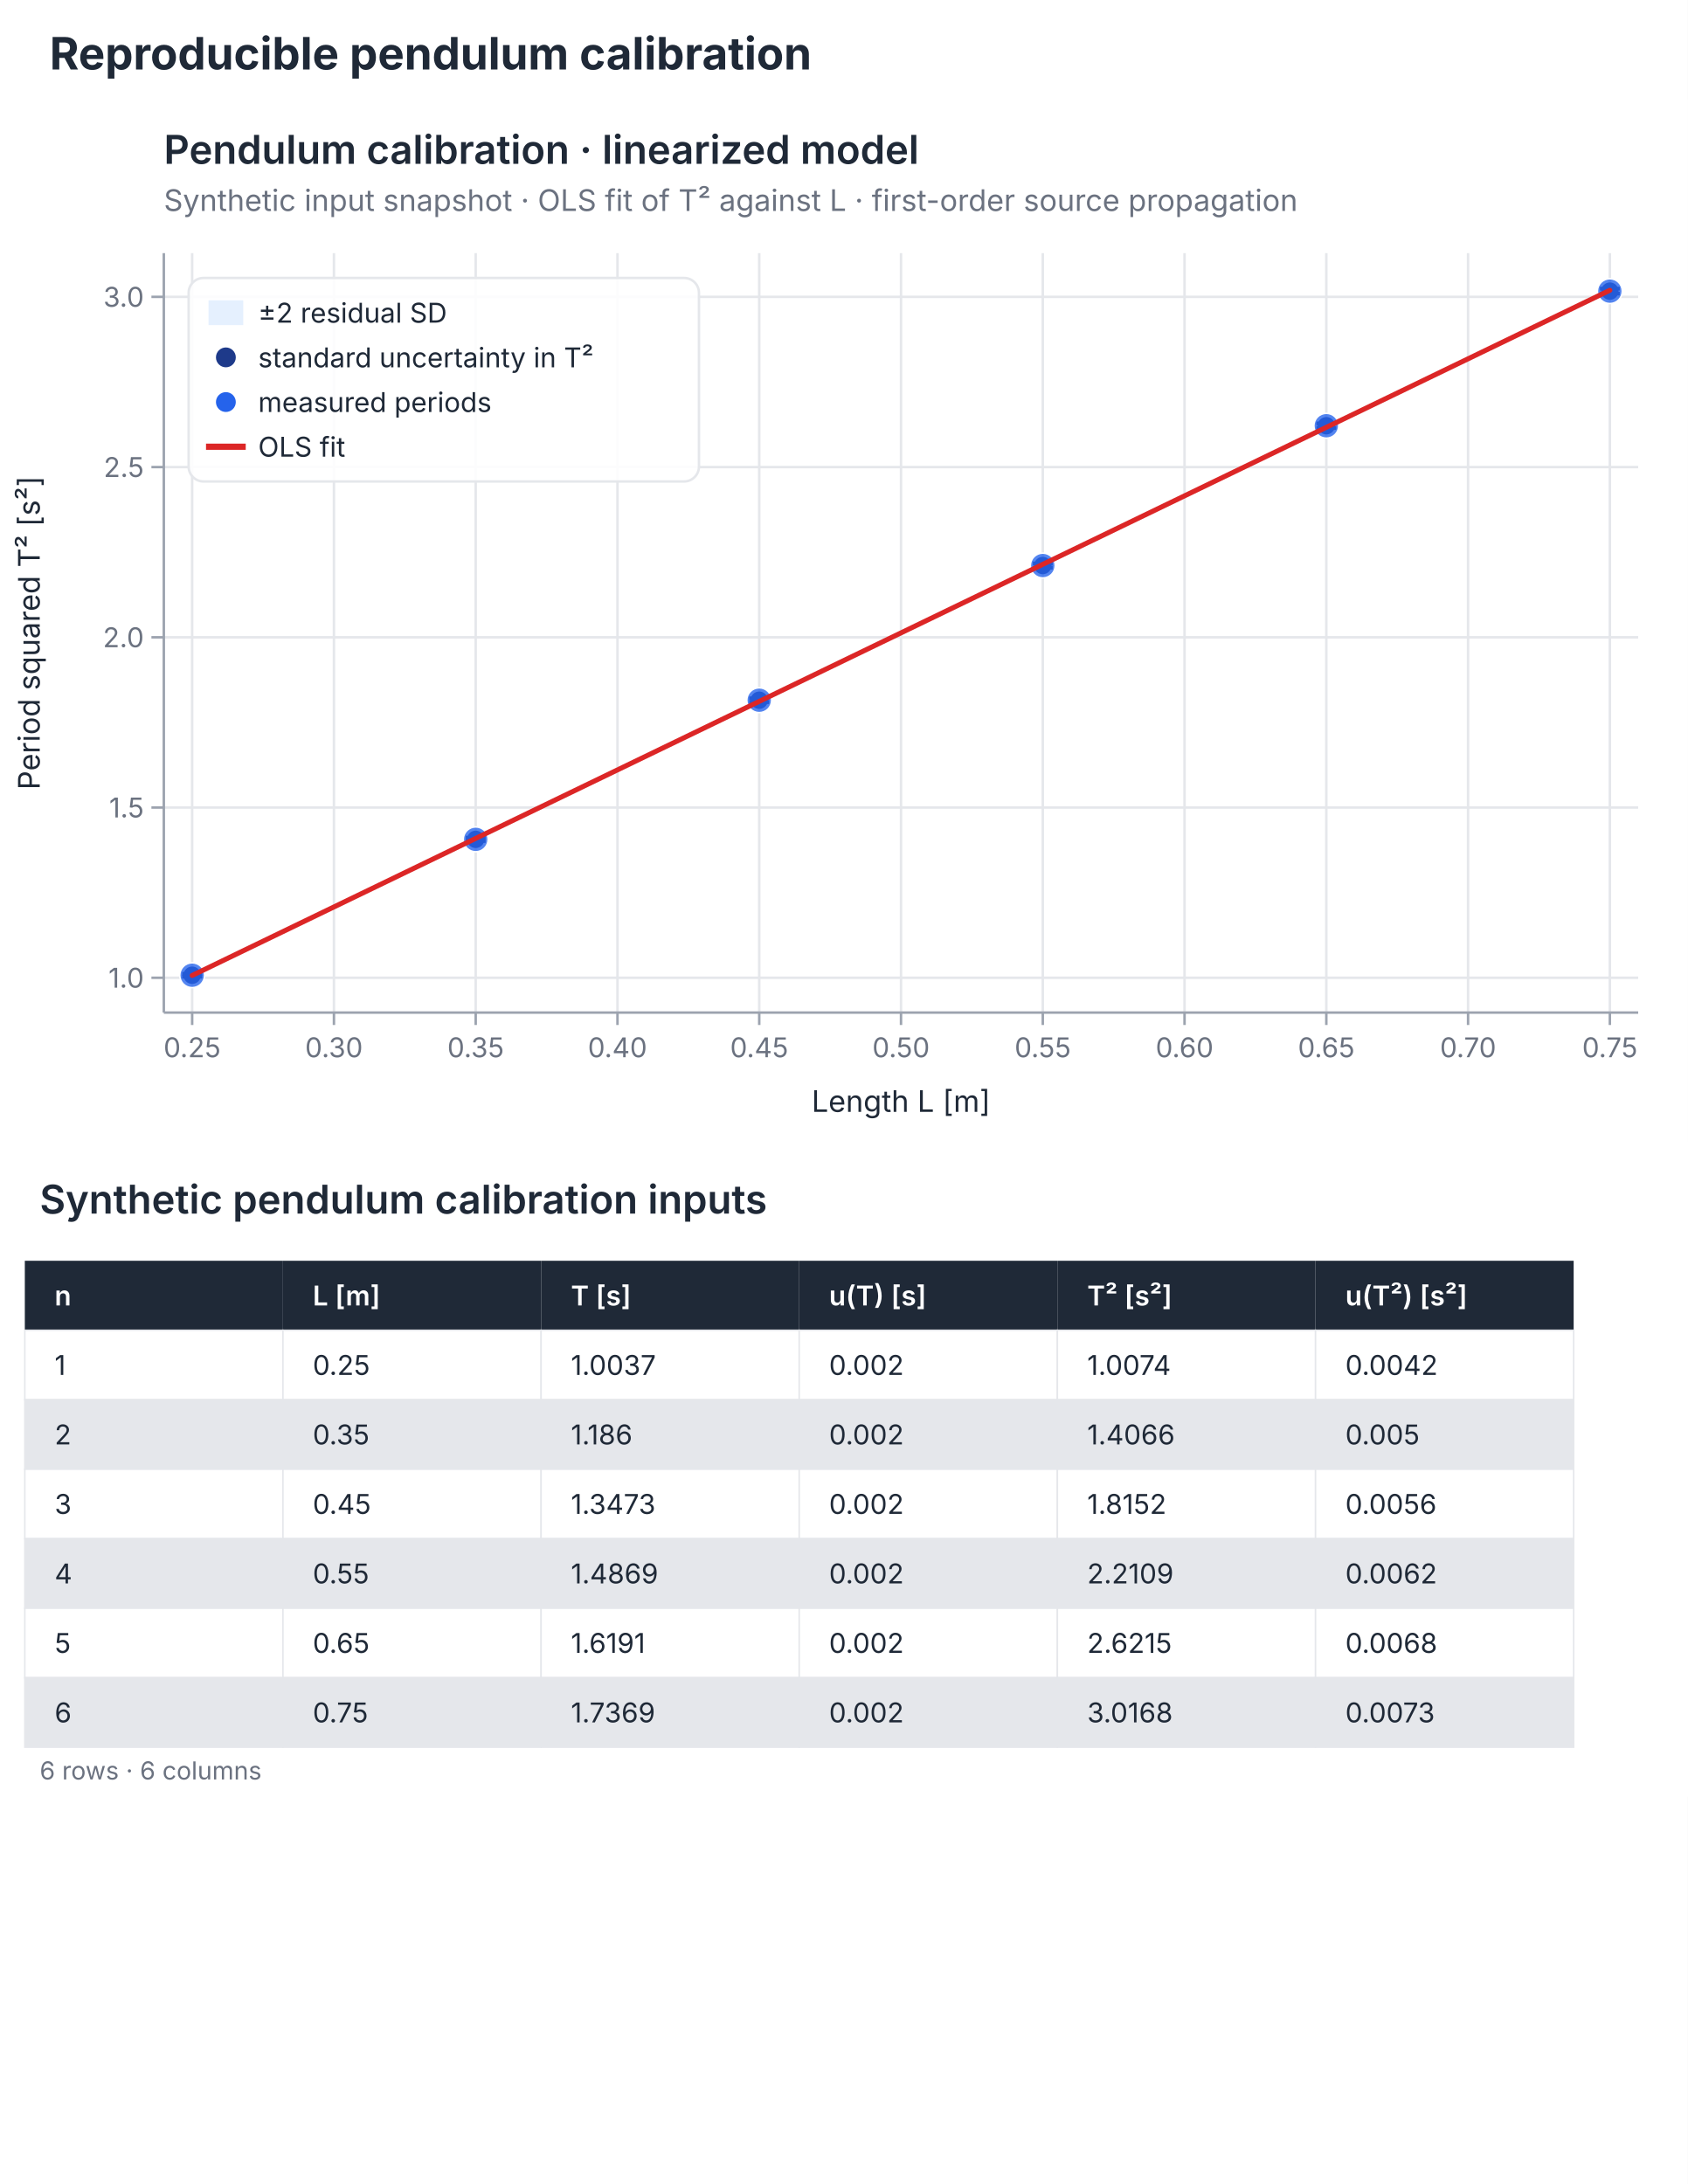
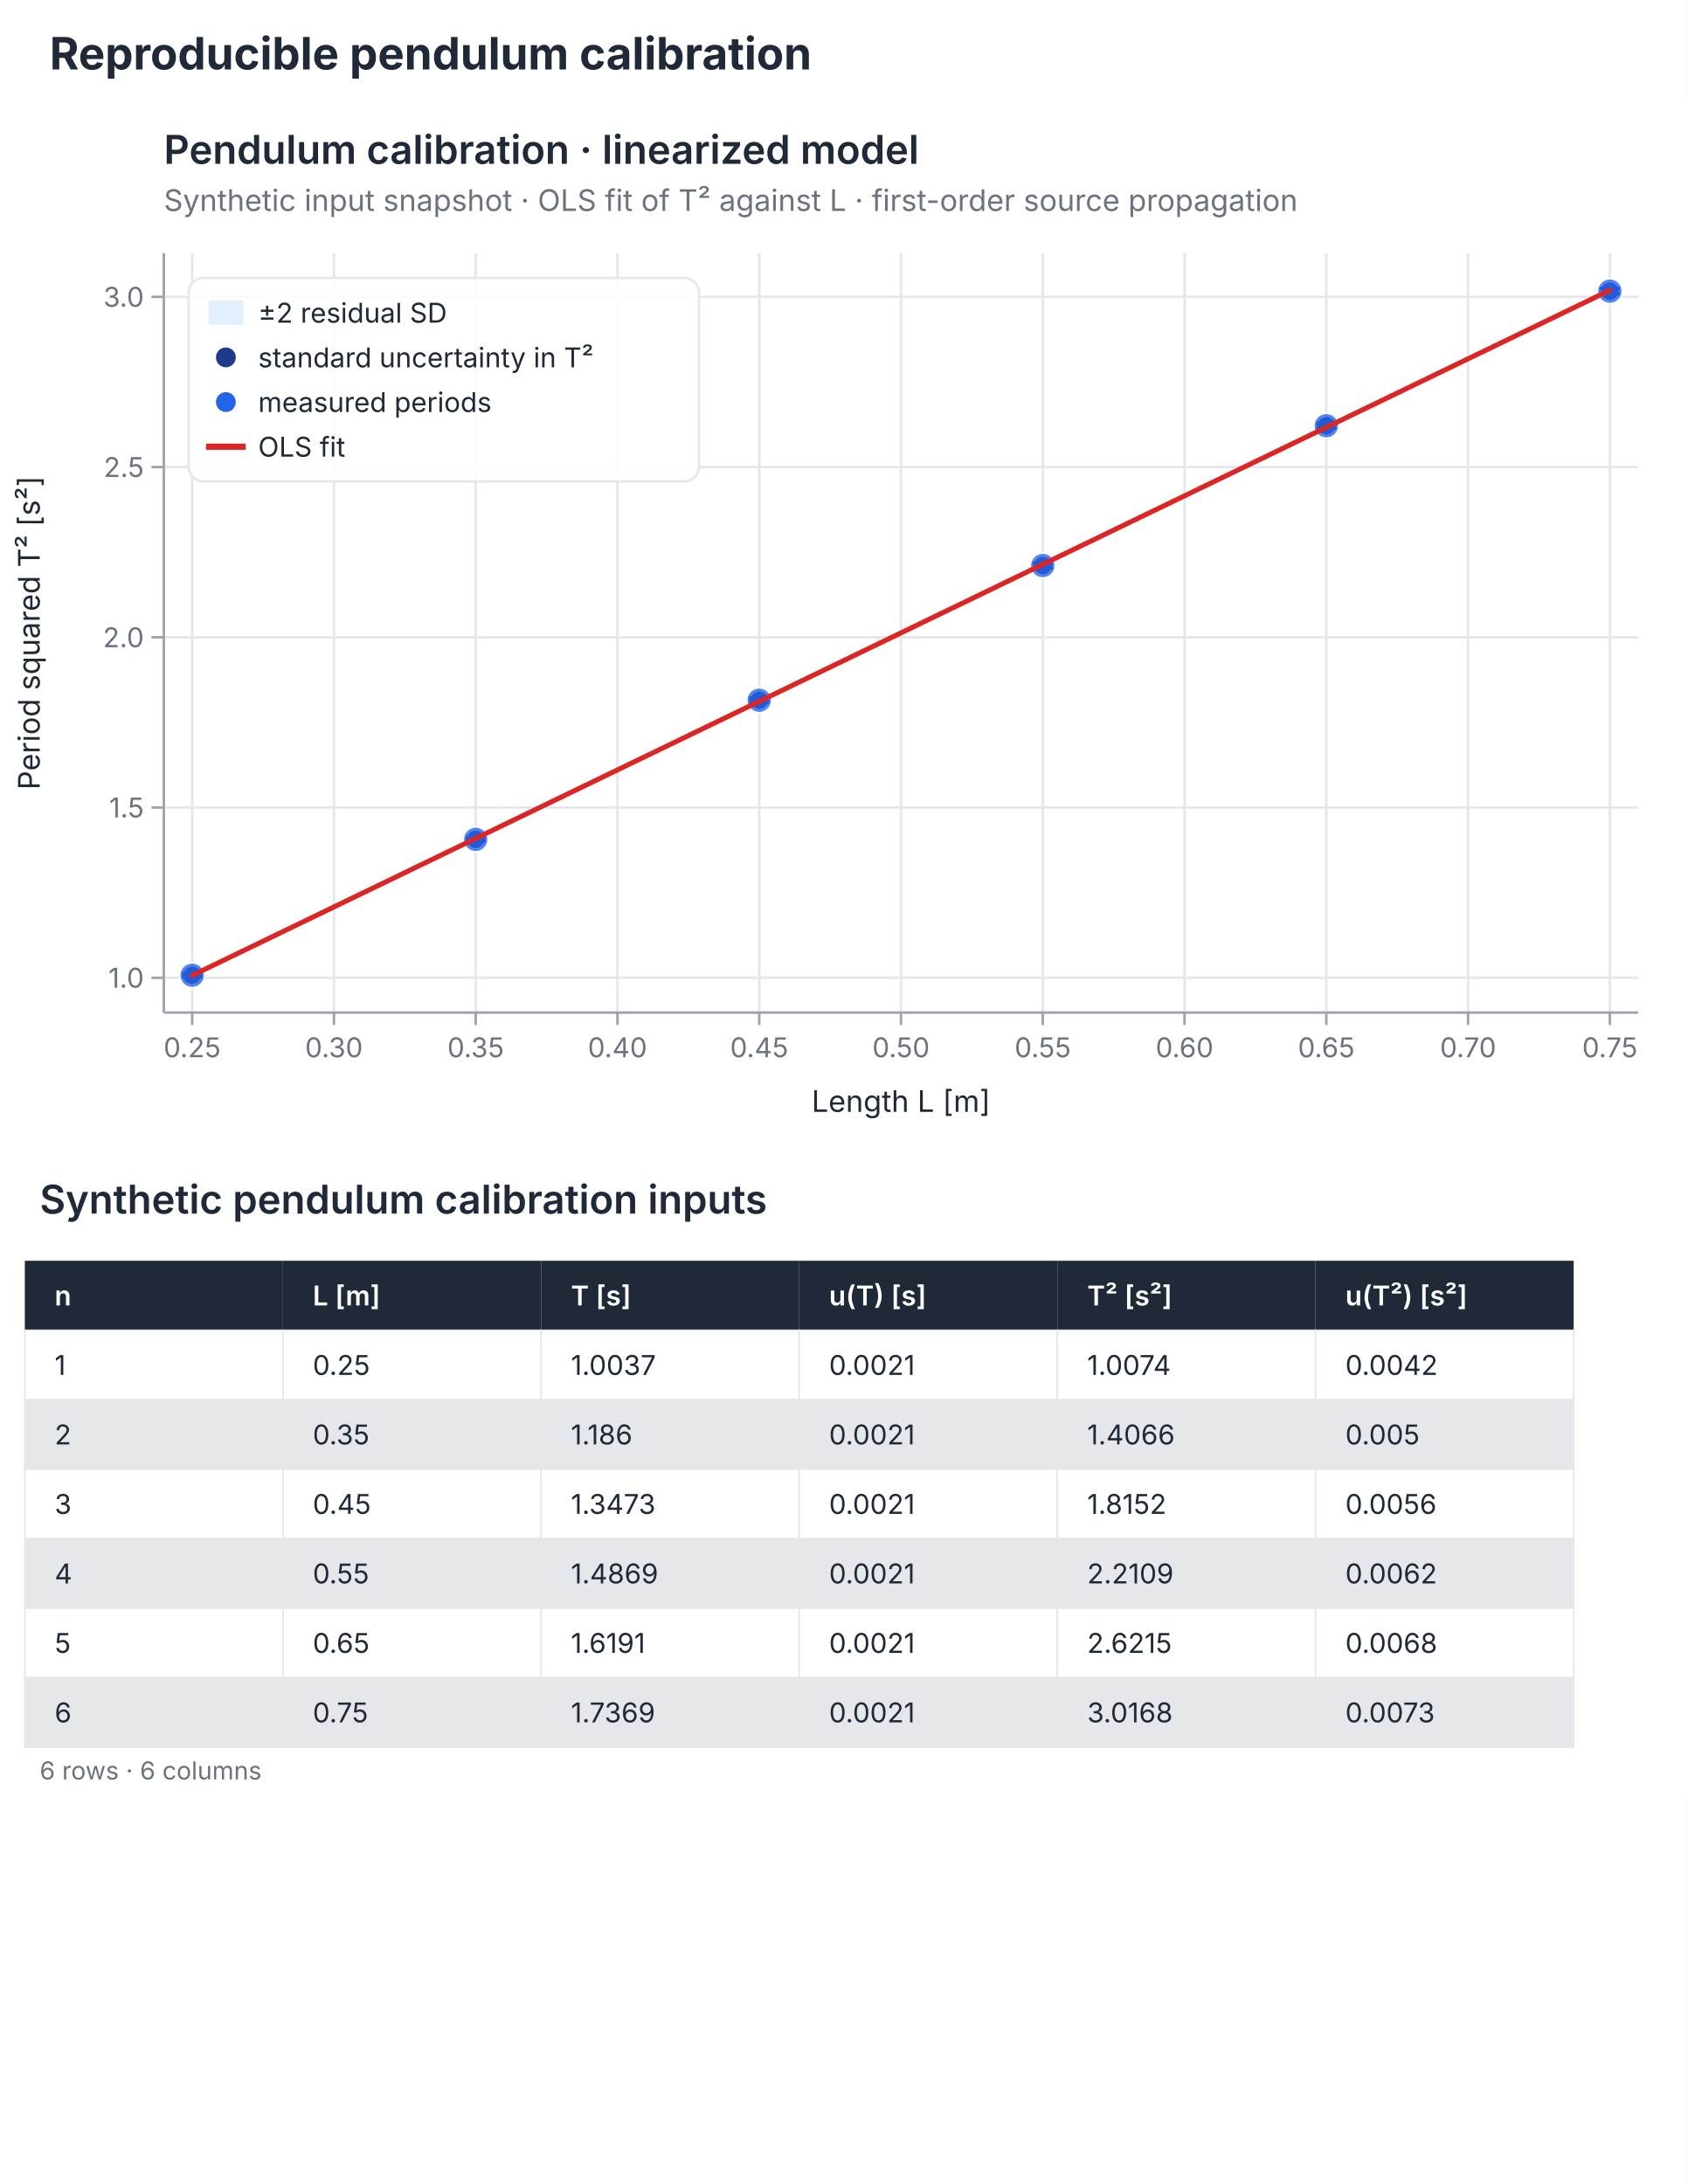
<svg xmlns="http://www.w3.org/2000/svg" width="680" height="880" viewBox="0 0 680 880" font-family="Inter, Segoe UI, Helvetica, Arial, sans-serif">
  <style>.pt:hover{stroke:#1f2937;stroke-width:1.6px;stroke-opacity:1}.bar:hover{fill-opacity:1}.series:hover&gt;path{stroke-width:3.5px}.pt,.bar,.boxplot,.violin,.hexbin-cell,.contourf-cell,.quiver,.streamplot{cursor:crosshair}.boxplot:hover{fill-opacity:0.42}.violin:hover,.hexbin-cell:hover,.contourf-cell:hover{fill-opacity:0.9}.quiver:hover&gt;line{stroke-width:2.6px}.quiver:hover&gt;polygon{filter:brightness(0.78)}.streamplot:hover{stroke-width:2.7px}</style>
  <rect width="680" height="880" fill="#ffffff" />
  <text x="20" y="28" text-anchor="start" font-size="18" fill="#1f2937" font-weight="700">Reproducible pendulum calibration</text>
  <svg x="0" y="40" width="680" height="420" viewBox="0 0 680 420" font-family="Inter, Segoe UI, Helvetica, Arial, sans-serif">
    <style>.pt:hover{stroke:#1f2937;stroke-width:1.6px;stroke-opacity:1}.bar:hover{fill-opacity:1}.series:hover&gt;path{stroke-width:3.5px}.pt,.bar,.boxplot,.violin,.hexbin-cell,.contourf-cell,.quiver,.streamplot{cursor:crosshair}.boxplot:hover{fill-opacity:0.42}.violin:hover,.hexbin-cell:hover,.contourf-cell:hover{fill-opacity:0.9}.quiver:hover&gt;line{stroke-width:2.6px}.quiver:hover&gt;polygon{filter:brightness(0.78)}.streamplot:hover{stroke-width:2.7px}</style>
    <rect width="680" height="420" fill="#ffffff" />
    <text x="66" y="26" text-anchor="start" font-size="16" fill="#1f2937" font-weight="600">Pendulum calibration · linearized model</text>
    <text x="66" y="45" text-anchor="start" font-size="12" fill="#6b7280">Synthetic input snapshot · OLS fit of T² against L · first-order source propagation</text>
    <defs>
      <clipPath id="clip4193441366038351924">
        <rect x="66" y="62" width="594" height="306" />
      </clipPath>
    </defs>
    <line x1="77.42" y1="62" x2="77.42" y2="368" stroke="#e5e7eb" stroke-width="1" />
    <line x1="77.42" y1="368" x2="77.42" y2="373" stroke="#9ca3af" stroke-width="1" />
    <text x="77.42" y="386" text-anchor="middle" font-size="11" fill="#6b7280">0.25</text>
    <line x1="134.54" y1="62" x2="134.54" y2="368" stroke="#e5e7eb" stroke-width="1" />
    <line x1="134.54" y1="368" x2="134.54" y2="373" stroke="#9ca3af" stroke-width="1" />
    <text x="134.54" y="386" text-anchor="middle" font-size="11" fill="#6b7280">0.30</text>
    <line x1="191.65" y1="62" x2="191.65" y2="368" stroke="#e5e7eb" stroke-width="1" />
    <line x1="191.65" y1="368" x2="191.65" y2="373" stroke="#9ca3af" stroke-width="1" />
    <text x="191.65" y="386" text-anchor="middle" font-size="11" fill="#6b7280">0.35</text>
    <line x1="248.77" y1="62" x2="248.77" y2="368" stroke="#e5e7eb" stroke-width="1" />
    <line x1="248.77" y1="368" x2="248.77" y2="373" stroke="#9ca3af" stroke-width="1" />
    <text x="248.77" y="386" text-anchor="middle" font-size="11" fill="#6b7280">0.40</text>
    <line x1="305.88" y1="62" x2="305.88" y2="368" stroke="#e5e7eb" stroke-width="1" />
    <line x1="305.88" y1="368" x2="305.88" y2="373" stroke="#9ca3af" stroke-width="1" />
    <text x="305.88" y="386" text-anchor="middle" font-size="11" fill="#6b7280">0.45</text>
    <line x1="363" y1="62" x2="363" y2="368" stroke="#e5e7eb" stroke-width="1" />
    <line x1="363" y1="368" x2="363" y2="373" stroke="#9ca3af" stroke-width="1" />
    <text x="363" y="386" text-anchor="middle" font-size="11" fill="#6b7280">0.50</text>
    <line x1="420.12" y1="62" x2="420.12" y2="368" stroke="#e5e7eb" stroke-width="1" />
    <line x1="420.12" y1="368" x2="420.12" y2="373" stroke="#9ca3af" stroke-width="1" />
    <text x="420.12" y="386" text-anchor="middle" font-size="11" fill="#6b7280">0.55</text>
    <line x1="477.23" y1="62" x2="477.23" y2="368" stroke="#e5e7eb" stroke-width="1" />
    <line x1="477.23" y1="368" x2="477.23" y2="373" stroke="#9ca3af" stroke-width="1" />
    <text x="477.23" y="386" text-anchor="middle" font-size="11" fill="#6b7280">0.60</text>
    <line x1="534.35" y1="62" x2="534.35" y2="368" stroke="#e5e7eb" stroke-width="1" />
    <line x1="534.35" y1="368" x2="534.35" y2="373" stroke="#9ca3af" stroke-width="1" />
    <text x="534.35" y="386" text-anchor="middle" font-size="11" fill="#6b7280">0.65</text>
    <line x1="591.46" y1="62" x2="591.46" y2="368" stroke="#e5e7eb" stroke-width="1" />
    <line x1="591.46" y1="368" x2="591.46" y2="373" stroke="#9ca3af" stroke-width="1" />
    <text x="591.46" y="386" text-anchor="middle" font-size="11" fill="#6b7280">0.70</text>
    <line x1="648.58" y1="62" x2="648.58" y2="368" stroke="#e5e7eb" stroke-width="1" />
    <line x1="648.58" y1="368" x2="648.58" y2="373" stroke="#9ca3af" stroke-width="1" />
    <text x="648.58" y="386" text-anchor="middle" font-size="11" fill="#6b7280">0.75</text>
    <line x1="66" y1="353.97" x2="660" y2="353.97" stroke="#e5e7eb" stroke-width="1" />
    <line x1="61" y1="353.97" x2="66" y2="353.97" stroke="#9ca3af" stroke-width="1" />
    <text x="58" y="357.97" text-anchor="end" font-size="11" fill="#6b7280">1.0</text>
    <line x1="66" y1="285.38" x2="660" y2="285.38" stroke="#e5e7eb" stroke-width="1" />
    <line x1="61" y1="285.38" x2="66" y2="285.38" stroke="#9ca3af" stroke-width="1" />
    <text x="58" y="289.38" text-anchor="end" font-size="11" fill="#6b7280">1.5</text>
    <line x1="66" y1="216.79" x2="660" y2="216.79" stroke="#e5e7eb" stroke-width="1" />
    <line x1="61" y1="216.79" x2="66" y2="216.79" stroke="#9ca3af" stroke-width="1" />
    <text x="58" y="220.79" text-anchor="end" font-size="11" fill="#6b7280">2.0</text>
    <line x1="66" y1="148.2" x2="660" y2="148.2" stroke="#e5e7eb" stroke-width="1" />
    <line x1="61" y1="148.2" x2="66" y2="148.2" stroke="#9ca3af" stroke-width="1" />
    <text x="58" y="152.2" text-anchor="end" font-size="11" fill="#6b7280">2.5</text>
    <line x1="66" y1="79.61" x2="660" y2="79.61" stroke="#e5e7eb" stroke-width="1" />
    <line x1="61" y1="79.61" x2="66" y2="79.61" stroke="#9ca3af" stroke-width="1" />
    <text x="58" y="83.61" text-anchor="end" font-size="11" fill="#6b7280">3.0</text>
    <g clip-path="url(#clip4193441366038351924)">
      <g class="viz-series" data-viz-series-id="0">
        <path d="M77.42 351.98 L191.65 296.77 L305.88 241.55 L420.12 186.34 L534.35 131.12 L648.58 75.91 L648.58 78.02 L534.35 133.23 L420.12 188.45 L305.88 243.66 L191.65 298.88 L77.42 354.09 Z" fill="#dbeafe" fill-opacity="0.2" stroke="none" />
      </g>
      <g class="viz-series" data-viz-series-id="1">
        <line x1="77.42" y1="353.53" x2="77.42" y2="352.38" stroke="#1e3a8a" stroke-width="1.5" />
        <line x1="73.42" y1="353.53" x2="81.42" y2="353.53" stroke="#1e3a8a" stroke-width="1.5" />
        <line x1="73.42" y1="352.38" x2="81.42" y2="352.38" stroke="#1e3a8a" stroke-width="1.5" />
        <circle class="pt" cx="77.42" cy="352.95" r="3.5" fill="#1e3a8a" />
        <line x1="191.65" y1="298.87" x2="191.65" y2="297.52" stroke="#1e3a8a" stroke-width="1.5" />
        <line x1="187.65" y1="298.87" x2="195.65" y2="298.87" stroke="#1e3a8a" stroke-width="1.5" />
        <line x1="187.65" y1="297.52" x2="195.65" y2="297.52" stroke="#1e3a8a" stroke-width="1.5" />
        <circle class="pt" cx="191.65" cy="298.2" r="3.5" fill="#1e3a8a" />
        <line x1="305.88" y1="242.91" x2="305.88" y2="241.37" stroke="#1e3a8a" stroke-width="1.5" />
        <line x1="301.88" y1="242.91" x2="309.88" y2="242.91" stroke="#1e3a8a" stroke-width="1.5" />
        <line x1="301.88" y1="241.37" x2="309.88" y2="241.37" stroke="#1e3a8a" stroke-width="1.5" />
        <circle class="pt" cx="305.88" cy="242.14" r="3.5" fill="#1e3a8a" />
        <line x1="420.12" y1="188.72" x2="420.12" y2="187.01" stroke="#1e3a8a" stroke-width="1.5" />
        <line x1="416.12" y1="188.72" x2="424.12" y2="188.72" stroke="#1e3a8a" stroke-width="1.5" />
        <line x1="416.12" y1="187.01" x2="424.12" y2="187.01" stroke="#1e3a8a" stroke-width="1.5" />
        <circle class="pt" cx="420.12" cy="187.87" r="3.5" fill="#1e3a8a" />
        <line x1="534.35" y1="132.47" x2="534.35" y2="130.61" stroke="#1e3a8a" stroke-width="1.5" />
        <line x1="530.35" y1="132.47" x2="538.35" y2="132.47" stroke="#1e3a8a" stroke-width="1.5" />
        <line x1="530.35" y1="130.61" x2="538.35" y2="130.61" stroke="#1e3a8a" stroke-width="1.5" />
        <circle class="pt" cx="534.35" cy="131.54" r="3.5" fill="#1e3a8a" />
        <line x1="648.58" y1="78.3" x2="648.58" y2="76.31" stroke="#1e3a8a" stroke-width="1.5" />
        <line x1="644.58" y1="78.3" x2="652.58" y2="78.3" stroke="#1e3a8a" stroke-width="1.5" />
        <line x1="644.58" y1="76.31" x2="652.58" y2="76.31" stroke="#1e3a8a" stroke-width="1.5" />
        <circle class="pt" cx="648.58" cy="77.31" r="3.5" fill="#1e3a8a" />
      </g>
      <g class="viz-series" data-viz-series-id="2">
        <g fill="#2563eb" fill-opacity="0.78" stroke="#ffffff" stroke-width="0.6">
          <circle class="pt" data-viz-index="0" cx="77.42" cy="352.95" r="5" />
          <circle class="pt" data-viz-index="1" cx="191.65" cy="298.2" r="5" />
          <circle class="pt" data-viz-index="2" cx="305.88" cy="242.14" r="5" />
          <circle class="pt" data-viz-index="3" cx="420.12" cy="187.87" r="5" />
          <circle class="pt" data-viz-index="4" cx="534.35" cy="131.54" r="5" />
          <circle class="pt" data-viz-index="5" cx="648.58" cy="77.31" r="5" />
        </g>
      </g>
      <g class="viz-series" data-viz-series-id="3">
        <g class="series">
          <path d="M77.42 353.04 L191.65 297.82 L305.88 242.61 L420.12 187.39 L534.35 132.18 L648.58 76.96" fill="none" stroke="#dc2626" stroke-width="2" stroke-linejoin="round" stroke-linecap="round" />
        </g>
      </g>
    </g>
    <line x1="66" y1="368" x2="660" y2="368" stroke="#9ca3af" stroke-width="1" />
    <line x1="66" y1="62" x2="66" y2="368" stroke="#9ca3af" stroke-width="1" />
    <text x="363" y="408" text-anchor="middle" font-size="12" fill="#1f2937">Length L [m]</text>
    <text x="16" y="215" text-anchor="middle" font-size="12" fill="#1f2937" transform="rotate(-90 16 215)">Period squared T² [s²]</text>
    <g class="legend">
      <rect x="76" y="72" width="205.6" height="82" rx="6" fill="#ffffff" fill-opacity="0.88" stroke="#e5e7eb" />
      <g class="legend-item" data-viz-series-id="0">
        <rect x="84" y="81" width="14" height="10" fill="#dbeafe" fill-opacity="0.7" />
        <text x="104" y="90" text-anchor="start" font-size="11" fill="#1f2937">±2 residual SD</text>
      </g>
      <g class="legend-item" data-viz-series-id="1">
        <circle cx="91" cy="104" r="4" fill="#1e3a8a" />
        <text x="104" y="108" text-anchor="start" font-size="11" fill="#1f2937">standard uncertainty in T²</text>
      </g>
      <g class="legend-item" data-viz-series-id="2">
        <circle cx="91" cy="122" r="4" fill="#2563eb" />
        <text x="104" y="126" text-anchor="start" font-size="11" fill="#1f2937">measured periods</text>
      </g>
      <g class="legend-item" data-viz-series-id="3">
        <line x1="83" y1="140" x2="99" y2="140" stroke="#dc2626" stroke-width="2.5" />
        <text x="104" y="144" text-anchor="start" font-size="11" fill="#1f2937">OLS fit</text>
      </g>
    </g>
-     <ostrin-provenance source-hash="sha256:5d2c0ef9638ef04f57df61c6a2e8a58143418c244766595167e55aae7fe34a55" data-hash="sha256:edb01eb0318bb633d26bd845e6df41b20ab4c454212387e646104292888ca023" seed="seed=deterministic" compiler="ostrinc 0.2.0" />
+     <ostrin-provenance source-hash="sha256:ce3059591d458c72072fb74f0d6f6a63eeb27eba335bc74f2241fe4c457b6923" data-hash="sha256:edb01eb0318bb633d26bd845e6df41b20ab4c454212387e646104292888ca023" seed="seed=deterministic" compiler="ostrinc 0.2.0" />
  </svg>
  <svg x="0" y="460" role="table" data-ostrin-table="true" width="900" height="264" viewBox="0 0 900 264" font-family="Inter, Segoe UI, Helvetica, Arial, sans-serif">
    <style>.pt:hover{stroke:#1f2937;stroke-width:1.6px;stroke-opacity:1}.bar:hover{fill-opacity:1}.series:hover&gt;path{stroke-width:3.5px}.pt,.bar,.boxplot,.violin,.hexbin-cell,.contourf-cell,.quiver,.streamplot{cursor:crosshair}.boxplot:hover{fill-opacity:0.42}.violin:hover,.hexbin-cell:hover,.contourf-cell:hover{fill-opacity:0.9}.quiver:hover&gt;line{stroke-width:2.6px}.quiver:hover&gt;polygon{filter:brightness(0.78)}.streamplot:hover{stroke-width:2.7px}</style>
    <rect width="900" height="264" fill="#ffffff" />
    <text x="16" y="29" text-anchor="start" font-size="16" fill="#1f2937" font-weight="600">Synthetic pendulum calibration inputs</text>
    <rect class="table-header" data-table-column="0" x="10" y="48" width="104" height="28" fill="#1f2937" />
    <text class="table-heading" data-table-column="0" x="22" y="66" text-anchor="start" font-size="11" fill="#ffffff" font-weight="600">n</text>
    <rect class="table-header" data-table-column="1" x="114" y="48" width="104" height="28" fill="#1f2937" />
    <text class="table-heading" data-table-column="1" x="126" y="66" text-anchor="start" font-size="11" fill="#ffffff" font-weight="600">L [m]</text>
    <rect class="table-header" data-table-column="2" x="218" y="48" width="104" height="28" fill="#1f2937" />
    <text class="table-heading" data-table-column="2" x="230" y="66" text-anchor="start" font-size="11" fill="#ffffff" font-weight="600">T [s]</text>
    <rect class="table-header" data-table-column="3" x="322" y="48" width="104" height="28" fill="#1f2937" />
    <text class="table-heading" data-table-column="3" x="334" y="66" text-anchor="start" font-size="11" fill="#ffffff" font-weight="600">u(T) [s]</text>
    <rect class="table-header" data-table-column="4" x="426" y="48" width="104" height="28" fill="#1f2937" />
    <text class="table-heading" data-table-column="4" x="438" y="66" text-anchor="start" font-size="11" fill="#ffffff" font-weight="600">T² [s²]</text>
    <rect class="table-header" data-table-column="5" x="530" y="48" width="104" height="28" fill="#1f2937" />
    <text class="table-heading" data-table-column="5" x="542" y="66" text-anchor="start" font-size="11" fill="#ffffff" font-weight="600">u(T²) [s²]</text>
    <g class="table-body" role="rowgroup">
      <g class="table-row" role="row" data-table-row="0" data-viz-index="0" data-table-y="76">
        <rect class="table-cell" role="cell" data-table-column="0" x="10" y="76" width="104" height="28" fill="#ffffff" stroke="#e5e7eb" stroke-width="0.6" />
        <text class="table-value" data-table-column="0" x="22" y="94" text-anchor="start" font-size="11" fill="#1f2937">1</text>
        <rect class="table-cell" role="cell" data-table-column="1" x="114" y="76" width="104" height="28" fill="#ffffff" stroke="#e5e7eb" stroke-width="0.6" />
        <text class="table-value" data-table-column="1" x="126" y="94" text-anchor="start" font-size="11" fill="#1f2937">0.25</text>
        <rect class="table-cell" role="cell" data-table-column="2" x="218" y="76" width="104" height="28" fill="#ffffff" stroke="#e5e7eb" stroke-width="0.6" />
        <text class="table-value" data-table-column="2" x="230" y="94" text-anchor="start" font-size="11" fill="#1f2937">1.0037</text>
        <rect class="table-cell" role="cell" data-table-column="3" x="322" y="76" width="104" height="28" fill="#ffffff" stroke="#e5e7eb" stroke-width="0.6" />
-         <text class="table-value" data-table-column="3" x="334" y="94" text-anchor="start" font-size="11" fill="#1f2937">0.002</text>
+         <text class="table-value" data-table-column="3" x="334" y="94" text-anchor="start" font-size="11" fill="#1f2937">0.0021</text>
        <rect class="table-cell" role="cell" data-table-column="4" x="426" y="76" width="104" height="28" fill="#ffffff" stroke="#e5e7eb" stroke-width="0.6" />
        <text class="table-value" data-table-column="4" x="438" y="94" text-anchor="start" font-size="11" fill="#1f2937">1.0074</text>
        <rect class="table-cell" role="cell" data-table-column="5" x="530" y="76" width="104" height="28" fill="#ffffff" stroke="#e5e7eb" stroke-width="0.6" />
        <text class="table-value" data-table-column="5" x="542" y="94" text-anchor="start" font-size="11" fill="#1f2937">0.0042</text>
      </g>
      <g class="table-row" role="row" data-table-row="1" data-viz-index="1" data-table-y="104">
        <rect class="table-cell" role="cell" data-table-column="0" x="10" y="104" width="104" height="28" fill="#e5e7eb" stroke="#e5e7eb" stroke-width="0.6" />
        <text class="table-value" data-table-column="0" x="22" y="122" text-anchor="start" font-size="11" fill="#1f2937">2</text>
        <rect class="table-cell" role="cell" data-table-column="1" x="114" y="104" width="104" height="28" fill="#e5e7eb" stroke="#e5e7eb" stroke-width="0.6" />
        <text class="table-value" data-table-column="1" x="126" y="122" text-anchor="start" font-size="11" fill="#1f2937">0.35</text>
        <rect class="table-cell" role="cell" data-table-column="2" x="218" y="104" width="104" height="28" fill="#e5e7eb" stroke="#e5e7eb" stroke-width="0.6" />
        <text class="table-value" data-table-column="2" x="230" y="122" text-anchor="start" font-size="11" fill="#1f2937">1.186</text>
        <rect class="table-cell" role="cell" data-table-column="3" x="322" y="104" width="104" height="28" fill="#e5e7eb" stroke="#e5e7eb" stroke-width="0.6" />
-         <text class="table-value" data-table-column="3" x="334" y="122" text-anchor="start" font-size="11" fill="#1f2937">0.002</text>
+         <text class="table-value" data-table-column="3" x="334" y="122" text-anchor="start" font-size="11" fill="#1f2937">0.0021</text>
        <rect class="table-cell" role="cell" data-table-column="4" x="426" y="104" width="104" height="28" fill="#e5e7eb" stroke="#e5e7eb" stroke-width="0.6" />
        <text class="table-value" data-table-column="4" x="438" y="122" text-anchor="start" font-size="11" fill="#1f2937">1.4066</text>
        <rect class="table-cell" role="cell" data-table-column="5" x="530" y="104" width="104" height="28" fill="#e5e7eb" stroke="#e5e7eb" stroke-width="0.6" />
        <text class="table-value" data-table-column="5" x="542" y="122" text-anchor="start" font-size="11" fill="#1f2937">0.005</text>
      </g>
      <g class="table-row" role="row" data-table-row="2" data-viz-index="2" data-table-y="132">
        <rect class="table-cell" role="cell" data-table-column="0" x="10" y="132" width="104" height="28" fill="#ffffff" stroke="#e5e7eb" stroke-width="0.6" />
        <text class="table-value" data-table-column="0" x="22" y="150" text-anchor="start" font-size="11" fill="#1f2937">3</text>
        <rect class="table-cell" role="cell" data-table-column="1" x="114" y="132" width="104" height="28" fill="#ffffff" stroke="#e5e7eb" stroke-width="0.6" />
        <text class="table-value" data-table-column="1" x="126" y="150" text-anchor="start" font-size="11" fill="#1f2937">0.45</text>
        <rect class="table-cell" role="cell" data-table-column="2" x="218" y="132" width="104" height="28" fill="#ffffff" stroke="#e5e7eb" stroke-width="0.6" />
        <text class="table-value" data-table-column="2" x="230" y="150" text-anchor="start" font-size="11" fill="#1f2937">1.3473</text>
        <rect class="table-cell" role="cell" data-table-column="3" x="322" y="132" width="104" height="28" fill="#ffffff" stroke="#e5e7eb" stroke-width="0.6" />
-         <text class="table-value" data-table-column="3" x="334" y="150" text-anchor="start" font-size="11" fill="#1f2937">0.002</text>
+         <text class="table-value" data-table-column="3" x="334" y="150" text-anchor="start" font-size="11" fill="#1f2937">0.0021</text>
        <rect class="table-cell" role="cell" data-table-column="4" x="426" y="132" width="104" height="28" fill="#ffffff" stroke="#e5e7eb" stroke-width="0.6" />
        <text class="table-value" data-table-column="4" x="438" y="150" text-anchor="start" font-size="11" fill="#1f2937">1.8152</text>
        <rect class="table-cell" role="cell" data-table-column="5" x="530" y="132" width="104" height="28" fill="#ffffff" stroke="#e5e7eb" stroke-width="0.6" />
        <text class="table-value" data-table-column="5" x="542" y="150" text-anchor="start" font-size="11" fill="#1f2937">0.0056</text>
      </g>
      <g class="table-row" role="row" data-table-row="3" data-viz-index="3" data-table-y="160">
        <rect class="table-cell" role="cell" data-table-column="0" x="10" y="160" width="104" height="28" fill="#e5e7eb" stroke="#e5e7eb" stroke-width="0.6" />
        <text class="table-value" data-table-column="0" x="22" y="178" text-anchor="start" font-size="11" fill="#1f2937">4</text>
        <rect class="table-cell" role="cell" data-table-column="1" x="114" y="160" width="104" height="28" fill="#e5e7eb" stroke="#e5e7eb" stroke-width="0.6" />
        <text class="table-value" data-table-column="1" x="126" y="178" text-anchor="start" font-size="11" fill="#1f2937">0.55</text>
        <rect class="table-cell" role="cell" data-table-column="2" x="218" y="160" width="104" height="28" fill="#e5e7eb" stroke="#e5e7eb" stroke-width="0.6" />
        <text class="table-value" data-table-column="2" x="230" y="178" text-anchor="start" font-size="11" fill="#1f2937">1.4869</text>
        <rect class="table-cell" role="cell" data-table-column="3" x="322" y="160" width="104" height="28" fill="#e5e7eb" stroke="#e5e7eb" stroke-width="0.6" />
-         <text class="table-value" data-table-column="3" x="334" y="178" text-anchor="start" font-size="11" fill="#1f2937">0.002</text>
+         <text class="table-value" data-table-column="3" x="334" y="178" text-anchor="start" font-size="11" fill="#1f2937">0.0021</text>
        <rect class="table-cell" role="cell" data-table-column="4" x="426" y="160" width="104" height="28" fill="#e5e7eb" stroke="#e5e7eb" stroke-width="0.6" />
        <text class="table-value" data-table-column="4" x="438" y="178" text-anchor="start" font-size="11" fill="#1f2937">2.2109</text>
        <rect class="table-cell" role="cell" data-table-column="5" x="530" y="160" width="104" height="28" fill="#e5e7eb" stroke="#e5e7eb" stroke-width="0.6" />
        <text class="table-value" data-table-column="5" x="542" y="178" text-anchor="start" font-size="11" fill="#1f2937">0.0062</text>
      </g>
      <g class="table-row" role="row" data-table-row="4" data-viz-index="4" data-table-y="188">
        <rect class="table-cell" role="cell" data-table-column="0" x="10" y="188" width="104" height="28" fill="#ffffff" stroke="#e5e7eb" stroke-width="0.6" />
        <text class="table-value" data-table-column="0" x="22" y="206" text-anchor="start" font-size="11" fill="#1f2937">5</text>
        <rect class="table-cell" role="cell" data-table-column="1" x="114" y="188" width="104" height="28" fill="#ffffff" stroke="#e5e7eb" stroke-width="0.6" />
        <text class="table-value" data-table-column="1" x="126" y="206" text-anchor="start" font-size="11" fill="#1f2937">0.65</text>
        <rect class="table-cell" role="cell" data-table-column="2" x="218" y="188" width="104" height="28" fill="#ffffff" stroke="#e5e7eb" stroke-width="0.6" />
        <text class="table-value" data-table-column="2" x="230" y="206" text-anchor="start" font-size="11" fill="#1f2937">1.6191</text>
        <rect class="table-cell" role="cell" data-table-column="3" x="322" y="188" width="104" height="28" fill="#ffffff" stroke="#e5e7eb" stroke-width="0.6" />
-         <text class="table-value" data-table-column="3" x="334" y="206" text-anchor="start" font-size="11" fill="#1f2937">0.002</text>
+         <text class="table-value" data-table-column="3" x="334" y="206" text-anchor="start" font-size="11" fill="#1f2937">0.0021</text>
        <rect class="table-cell" role="cell" data-table-column="4" x="426" y="188" width="104" height="28" fill="#ffffff" stroke="#e5e7eb" stroke-width="0.6" />
        <text class="table-value" data-table-column="4" x="438" y="206" text-anchor="start" font-size="11" fill="#1f2937">2.6215</text>
        <rect class="table-cell" role="cell" data-table-column="5" x="530" y="188" width="104" height="28" fill="#ffffff" stroke="#e5e7eb" stroke-width="0.6" />
        <text class="table-value" data-table-column="5" x="542" y="206" text-anchor="start" font-size="11" fill="#1f2937">0.0068</text>
      </g>
      <g class="table-row" role="row" data-table-row="5" data-viz-index="5" data-table-y="216">
        <rect class="table-cell" role="cell" data-table-column="0" x="10" y="216" width="104" height="28" fill="#e5e7eb" stroke="#e5e7eb" stroke-width="0.6" />
        <text class="table-value" data-table-column="0" x="22" y="234" text-anchor="start" font-size="11" fill="#1f2937">6</text>
        <rect class="table-cell" role="cell" data-table-column="1" x="114" y="216" width="104" height="28" fill="#e5e7eb" stroke="#e5e7eb" stroke-width="0.6" />
        <text class="table-value" data-table-column="1" x="126" y="234" text-anchor="start" font-size="11" fill="#1f2937">0.75</text>
        <rect class="table-cell" role="cell" data-table-column="2" x="218" y="216" width="104" height="28" fill="#e5e7eb" stroke="#e5e7eb" stroke-width="0.6" />
        <text class="table-value" data-table-column="2" x="230" y="234" text-anchor="start" font-size="11" fill="#1f2937">1.7369</text>
        <rect class="table-cell" role="cell" data-table-column="3" x="322" y="216" width="104" height="28" fill="#e5e7eb" stroke="#e5e7eb" stroke-width="0.6" />
-         <text class="table-value" data-table-column="3" x="334" y="234" text-anchor="start" font-size="11" fill="#1f2937">0.002</text>
+         <text class="table-value" data-table-column="3" x="334" y="234" text-anchor="start" font-size="11" fill="#1f2937">0.0021</text>
        <rect class="table-cell" role="cell" data-table-column="4" x="426" y="216" width="104" height="28" fill="#e5e7eb" stroke="#e5e7eb" stroke-width="0.6" />
        <text class="table-value" data-table-column="4" x="438" y="234" text-anchor="start" font-size="11" fill="#1f2937">3.0168</text>
        <rect class="table-cell" role="cell" data-table-column="5" x="530" y="216" width="104" height="28" fill="#e5e7eb" stroke="#e5e7eb" stroke-width="0.6" />
        <text class="table-value" data-table-column="5" x="542" y="234" text-anchor="start" font-size="11" fill="#1f2937">0.0073</text>
      </g>
    </g>
    <text class="table-footer" data-table-footer="true" x="16" y="257" text-anchor="start" font-size="10" fill="#6b7280">6 rows · 6 columns</text>
  </svg>
</svg>
